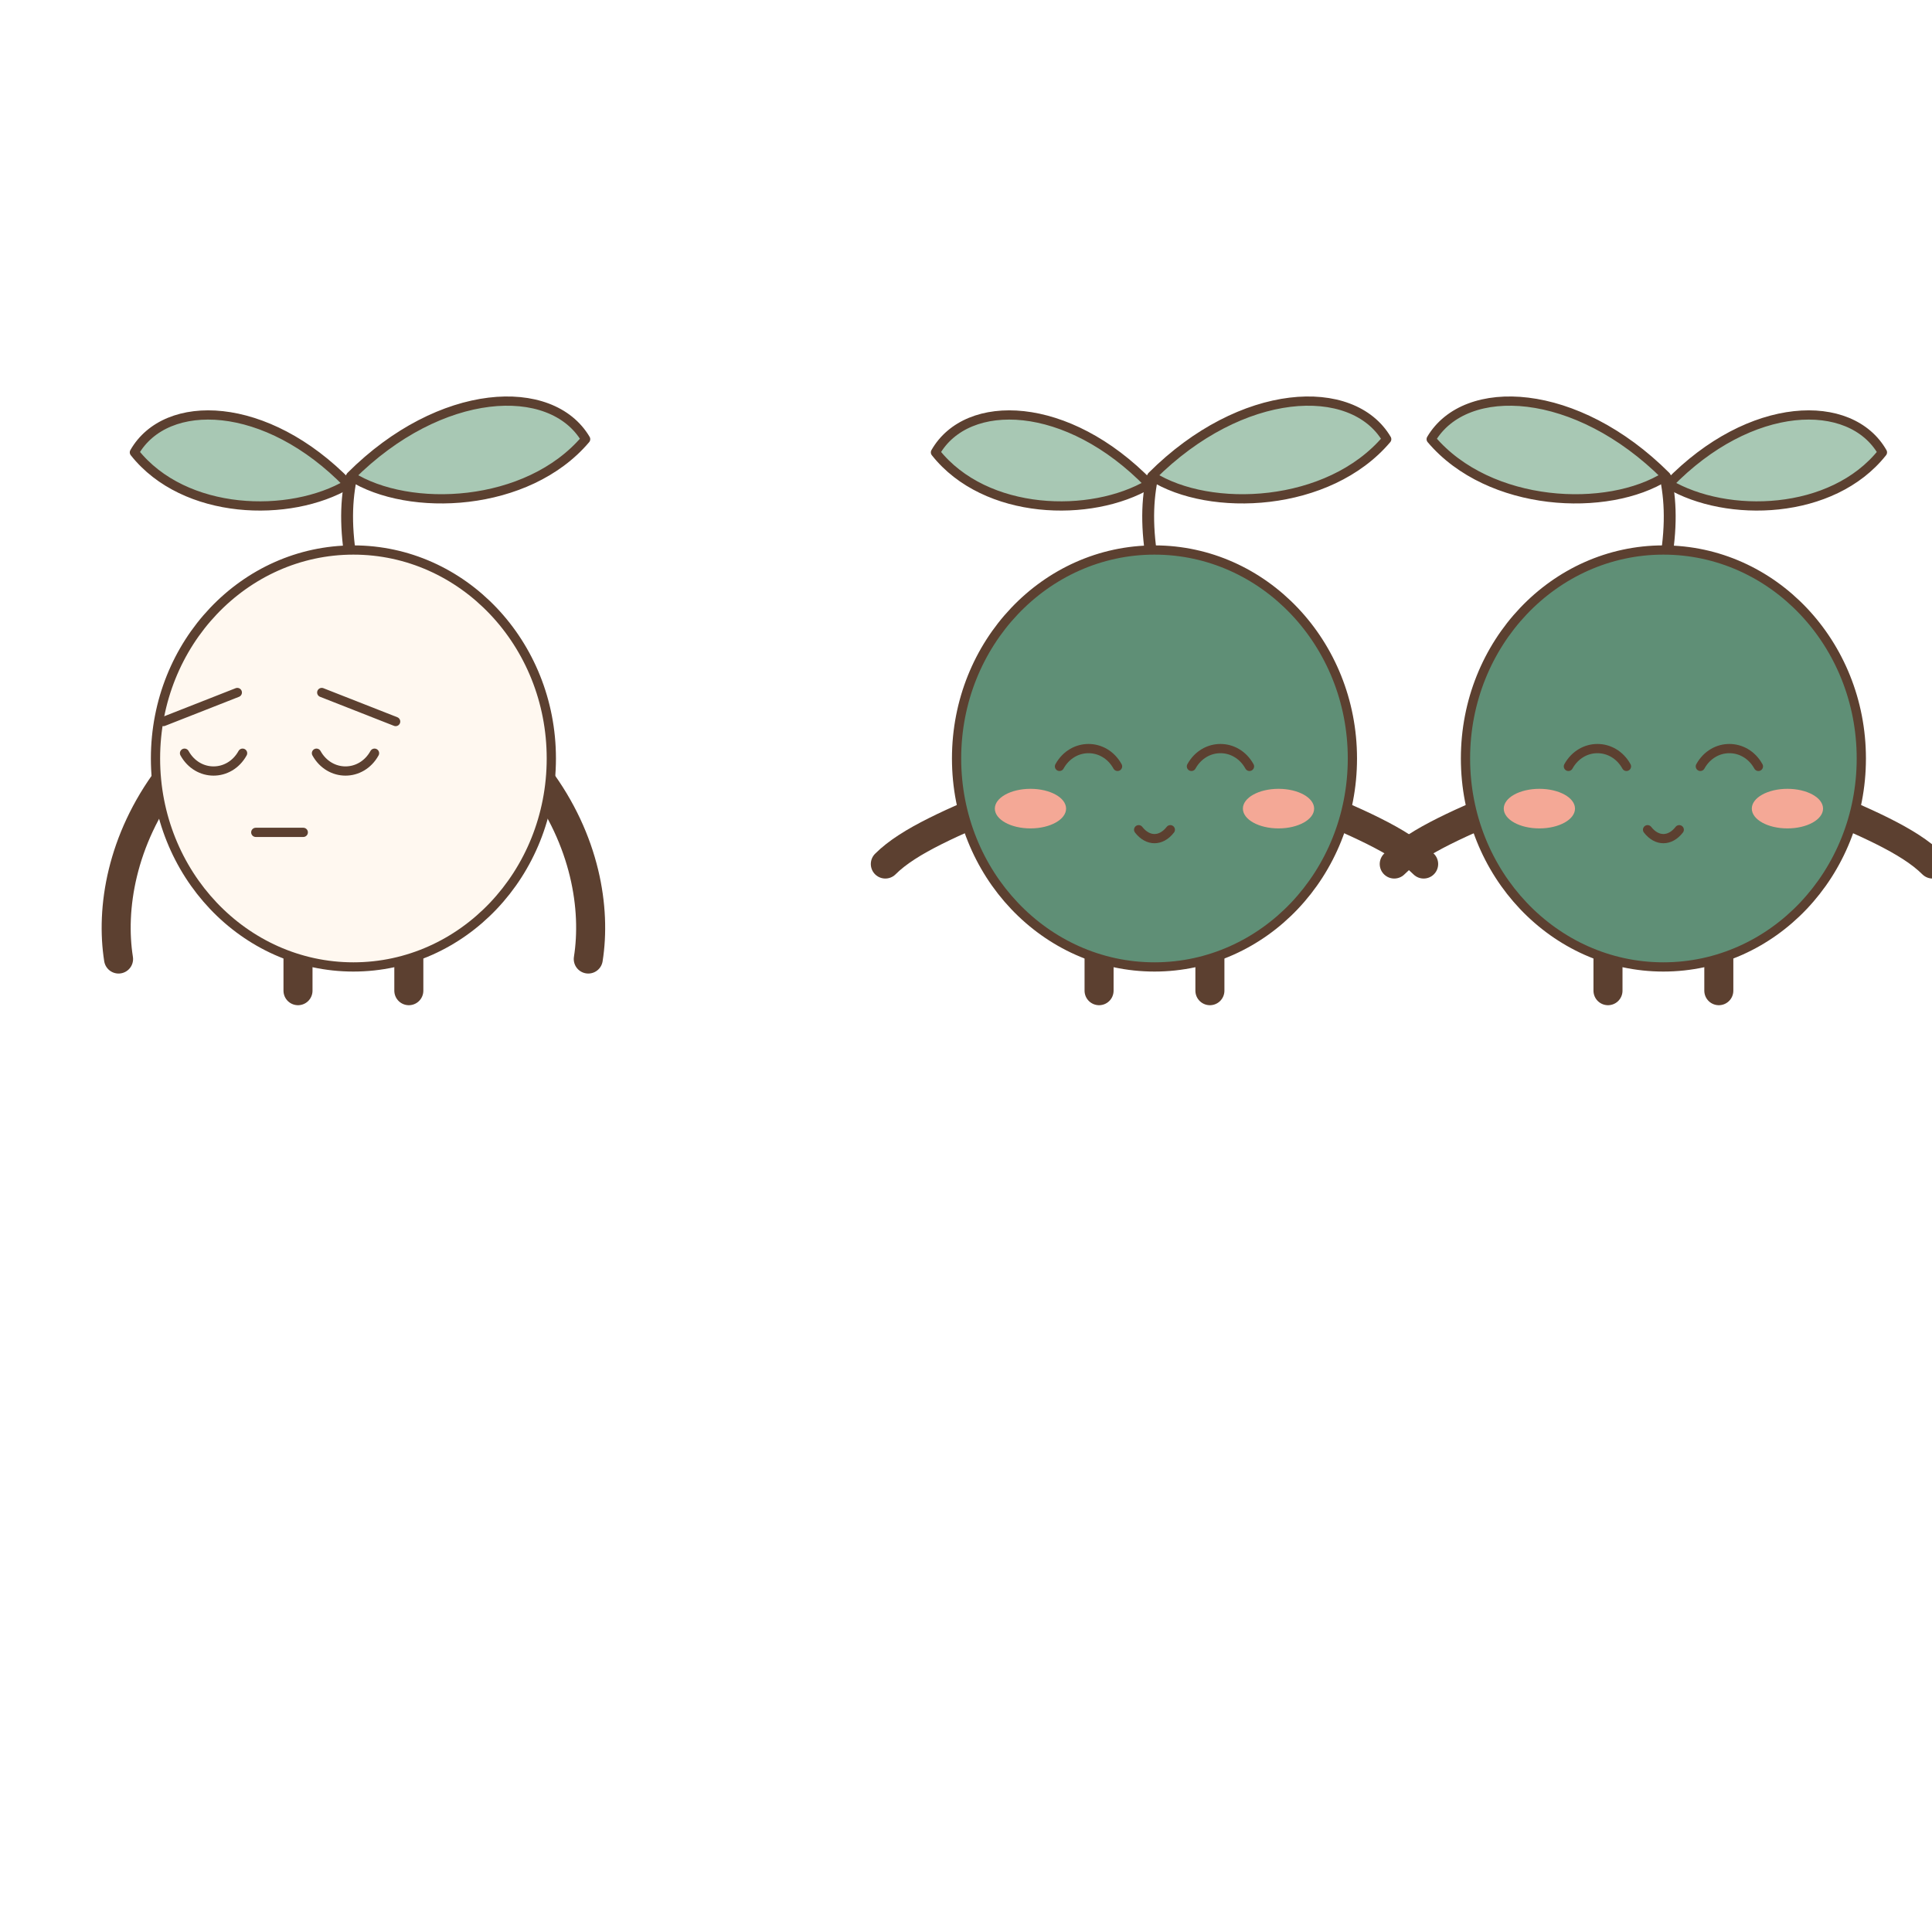
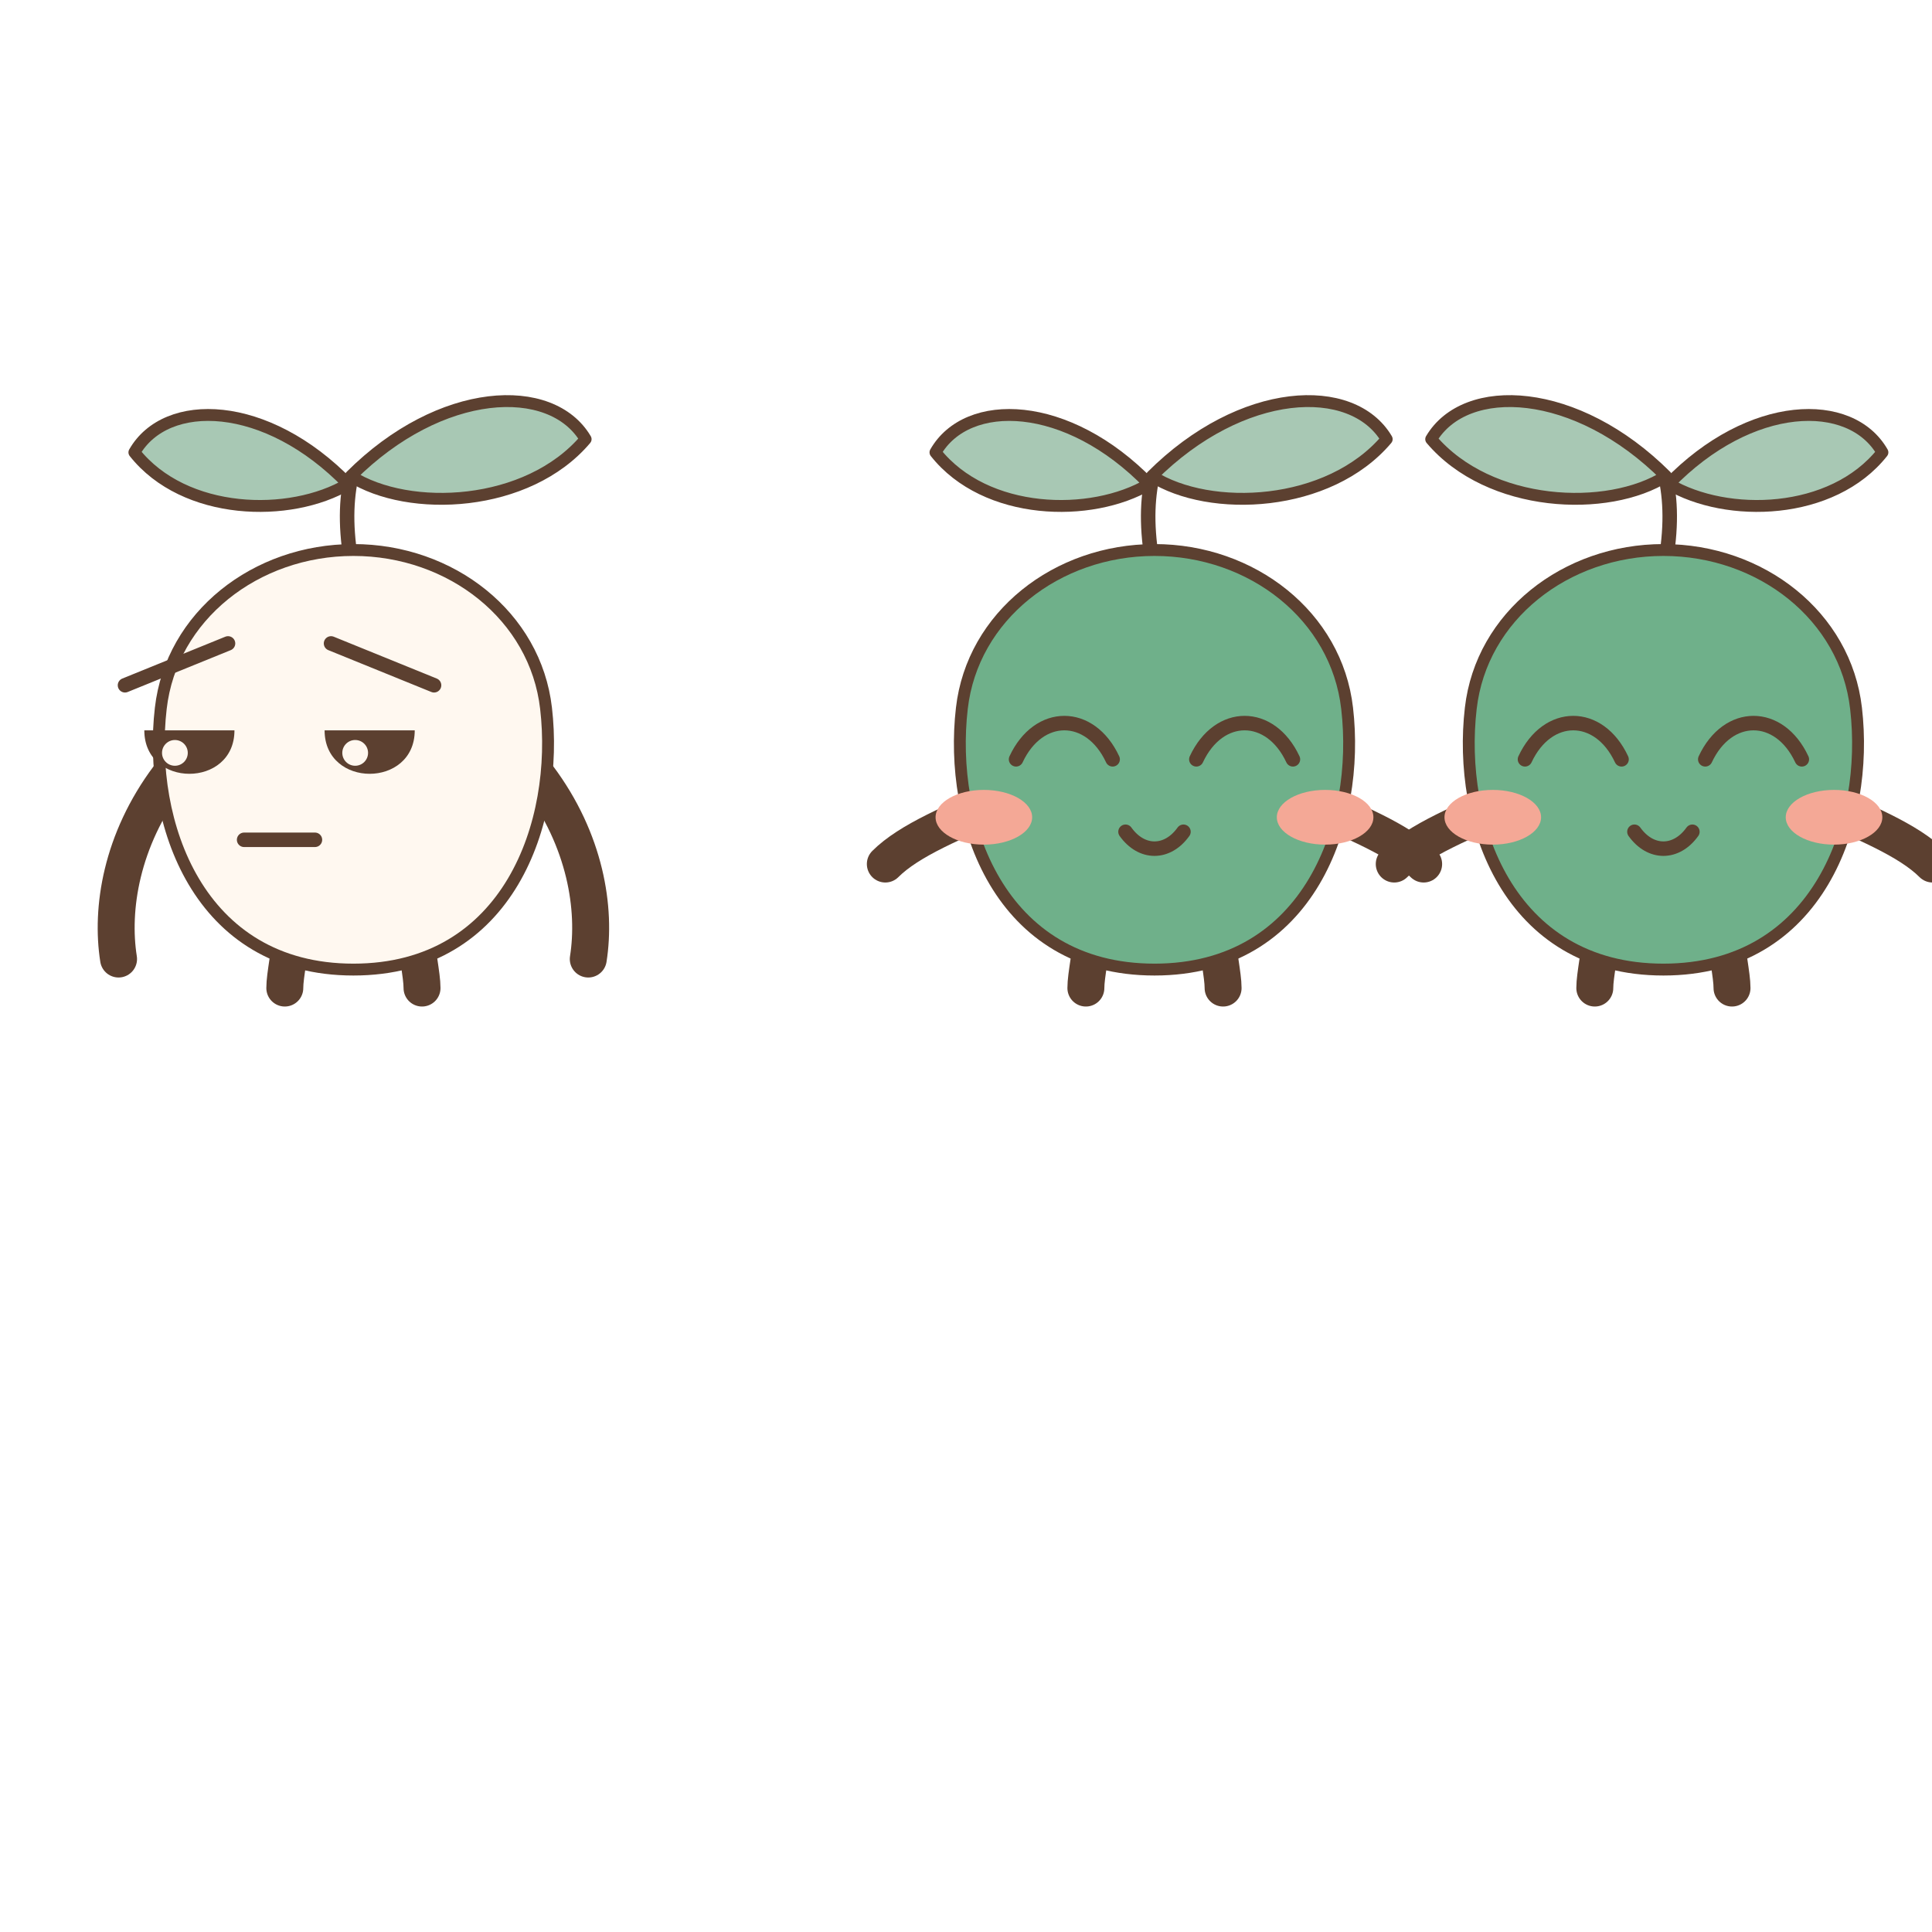
<svg xmlns="http://www.w3.org/2000/svg" viewBox="0 0 820 820" width="820" height="820">
-   <g fill="none" stroke="#5C4030" stroke-width="7" stroke-linecap="round" stroke-linejoin="round">
+   <g fill="none" stroke="#5C4030" stroke-width="9" stroke-linecap="round" stroke-linejoin="round">
    <g transform="translate(150 164) scale(0.56)">
-       <path d="M -140 296 C -176 344, -184 396, -178 434" stroke-width="22" />
-       <path d="M 140 296 C 176 344, 184 396, 178 434" stroke-width="22" />
-       <path d="M -42 392 L -42 458" stroke-width="22" />
-       <path d="M 42 392 L 42 458" stroke-width="22" />
-       <path d="M 0 142 C -6 112, -6 90, -2 70" stroke-width="9" />
+       <path d="M -140 296 C -176 344, -184 396, -178 434" stroke-width="28" />
+       <path d="M 140 296 C 176 344, 184 396, 178 434" stroke-width="28" />
+       <path d="M -46 404 C -48 430, -52 446, -52 456" stroke-width="28" />
+       <path d="M 46 404 C 48 430, 52 446, 52 456" stroke-width="28" />
+       <path d="M 0 142 C -6 112, -6 90, -2 70" stroke-width="11" />
      <path d="M -4 74 C -66 10, -142 8, -166 50 C -128 98, -48 100, -4 74 Z" fill="#A8C8B4" />
      <path d="M -2 68 C 66 0, 150 -4, 176 40 C 132 92, 42 96, -2 68 Z" fill="#A8C8B4" />
-       <ellipse cx="0" cy="282" rx="150" ry="158" fill="#FFF8F0" />
-       <g transform="translate(-56 0)">
-         <path d="M -88 254 L -32 232" />
-         <path d="M 88 254 L 32 232" />
-         <path d="M -72 278 C -62 296, -38 296, -28 278" />
-         <path d="M 28 278 C 38 296, 62 296, 72 278" />
-         <path d="M -18 338 L 18 338" />
+       <path d="M 0 124 C 74 124, 138 174, 146 244 C 156 330, 118 442, 0 442 C -118 442, -156 330, -146 244 C -138 174, -74 124, 0 124 Z" fill="#FFF8F0" />
+       <g transform="translate(-56 -18) translate(0 286) scale(1.22) translate(0 -286)">
+         <path d="M -96 252 L -32 226" />
+         <path d="M 96 252 L 32 226" />
+         <path d="M -84 280 C -84 316, -28 316, -28 280 Z" fill="#5C4030" stroke="none" />
+         <path d="M 28 280 C 28 316, 84 316, 84 280 Z" fill="#5C4030" stroke="none" />
+         <circle cx="-65" cy="294" r="8" fill="#FFF8F0" stroke="none" />
+         <circle cx="47" cy="294" r="8" fill="#FFF8F0" stroke="none" />
+         <path d="M -22 348 L 22 348" />
      </g>
    </g>
    <g transform="translate(490 164) scale(0.56)">
-       <path d="M -110 312 C -152 330, -186 344, -204 362" stroke-width="22" />
-       <path d="M 110 312 C 152 330, 186 344, 204 362" stroke-width="22" />
-       <path d="M -42 392 L -42 458" stroke-width="22" />
-       <path d="M 42 392 L 42 458" stroke-width="22" />
-       <path d="M 0 142 C -6 112, -6 90, -2 70" stroke-width="9" />
+       <path d="M -110 312 C -152 330, -186 344, -204 362" stroke-width="28" />
+       <path d="M 110 312 C 152 330, 186 344, 204 362" stroke-width="28" />
+       <path d="M -46 404 C -48 430, -52 446, -52 456" stroke-width="28" />
+       <path d="M 46 404 C 48 430, 52 446, 52 456" stroke-width="28" />
+       <path d="M 0 142 C -6 112, -6 90, -2 70" stroke-width="11" />
      <path d="M -4 74 C -66 10, -142 8, -166 50 C -128 98, -48 100, -4 74 Z" fill="#A8C8B4" />
      <path d="M -2 68 C 66 0, 150 -4, 176 40 C 132 92, 42 96, -2 68 Z" fill="#A8C8B4" />
-       <ellipse cx="0" cy="282" rx="150" ry="158" fill="#5F8F76" />
-       <ellipse cx="-94" cy="320" rx="27" ry="15" fill="#F4A896" stroke="none" />
-       <ellipse cx="94" cy="320" rx="27" ry="15" fill="#F4A896" stroke="none" />
-       <path d="M -72 288 C -62 270, -38 270, -28 288" />
-       <path d="M 28 288 C 38 270, 62 270, 72 288" />
-       <path d="M -12 336 C -5 345, 5 345, 12 336" />
+       <path d="M 0 124 C 74 124, 138 174, 146 244 C 156 330, 118 442, 0 442 C -118 442, -156 330, -146 244 C -138 174, -74 124, 0 124 Z" fill="#6FB08A" />
+       <g transform="translate(0 -18) translate(0 286) scale(1.22) translate(0 -286)">
+         <ellipse cx="-106" cy="334" rx="30" ry="17" fill="#F4A896" stroke="none" />
+         <ellipse cx="106" cy="334" rx="30" ry="17" fill="#F4A896" stroke="none" />
+         <path d="M -86 298 C -72 268, -40 268, -26 298" />
+         <path d="M 26 298 C 40 268, 72 268, 86 298" />
+         <path d="M -18 343 C -8 357, 8 357, 18 343" />
+       </g>
    </g>
    <g transform="translate(706 164) scale(0.56)">
      <g transform="scale(-1 1)">
-         <path d="M -110 312 C -152 330, -186 344, -204 362" stroke-width="22" />
-         <path d="M 110 312 C 152 330, 186 344, 204 362" stroke-width="22" />
-         <path d="M -42 392 L -42 458" stroke-width="22" />
-         <path d="M 42 392 L 42 458" stroke-width="22" />
-         <path d="M 0 142 C -6 112, -6 90, -2 70" stroke-width="9" />
+         <path d="M -110 312 C -152 330, -186 344, -204 362" stroke-width="28" />
+         <path d="M 110 312 C 152 330, 186 344, 204 362" stroke-width="28" />
+         <path d="M -46 404 C -48 430, -52 446, -52 456" stroke-width="28" />
+         <path d="M 46 404 C 48 430, 52 446, 52 456" stroke-width="28" />
+         <path d="M 0 142 C -6 112, -6 90, -2 70" stroke-width="11" />
        <path d="M -4 74 C -66 10, -142 8, -166 50 C -128 98, -48 100, -4 74 Z" fill="#A8C8B4" />
        <path d="M -2 68 C 66 0, 150 -4, 176 40 C 132 92, 42 96, -2 68 Z" fill="#A8C8B4" />
-         <ellipse cx="0" cy="282" rx="150" ry="158" fill="#5F8F76" />
-         <ellipse cx="-94" cy="320" rx="27" ry="15" fill="#F4A896" stroke="none" />
-         <ellipse cx="94" cy="320" rx="27" ry="15" fill="#F4A896" stroke="none" />
-         <path d="M -72 288 C -62 270, -38 270, -28 288" />
-         <path d="M 28 288 C 38 270, 62 270, 72 288" />
-         <path d="M -12 336 C -5 345, 5 345, 12 336" />
+         <path d="M 0 124 C 74 124, 138 174, 146 244 C 156 330, 118 442, 0 442 C -118 442, -156 330, -146 244 C -138 174, -74 124, 0 124 Z" fill="#6FB08A" />
+         <g transform="translate(0 -18) translate(0 286) scale(1.22) translate(0 -286)">
+           <ellipse cx="-106" cy="334" rx="30" ry="17" fill="#F4A896" stroke="none" />
+           <ellipse cx="106" cy="334" rx="30" ry="17" fill="#F4A896" stroke="none" />
+           <path d="M -86 298 C -72 268, -40 268, -26 298" />
+           <path d="M 26 298 C 40 268, 72 268, 86 298" />
+           <path d="M -18 343 C -8 357, 8 357, 18 343" />
+         </g>
      </g>
    </g>
  </g>
</svg>
